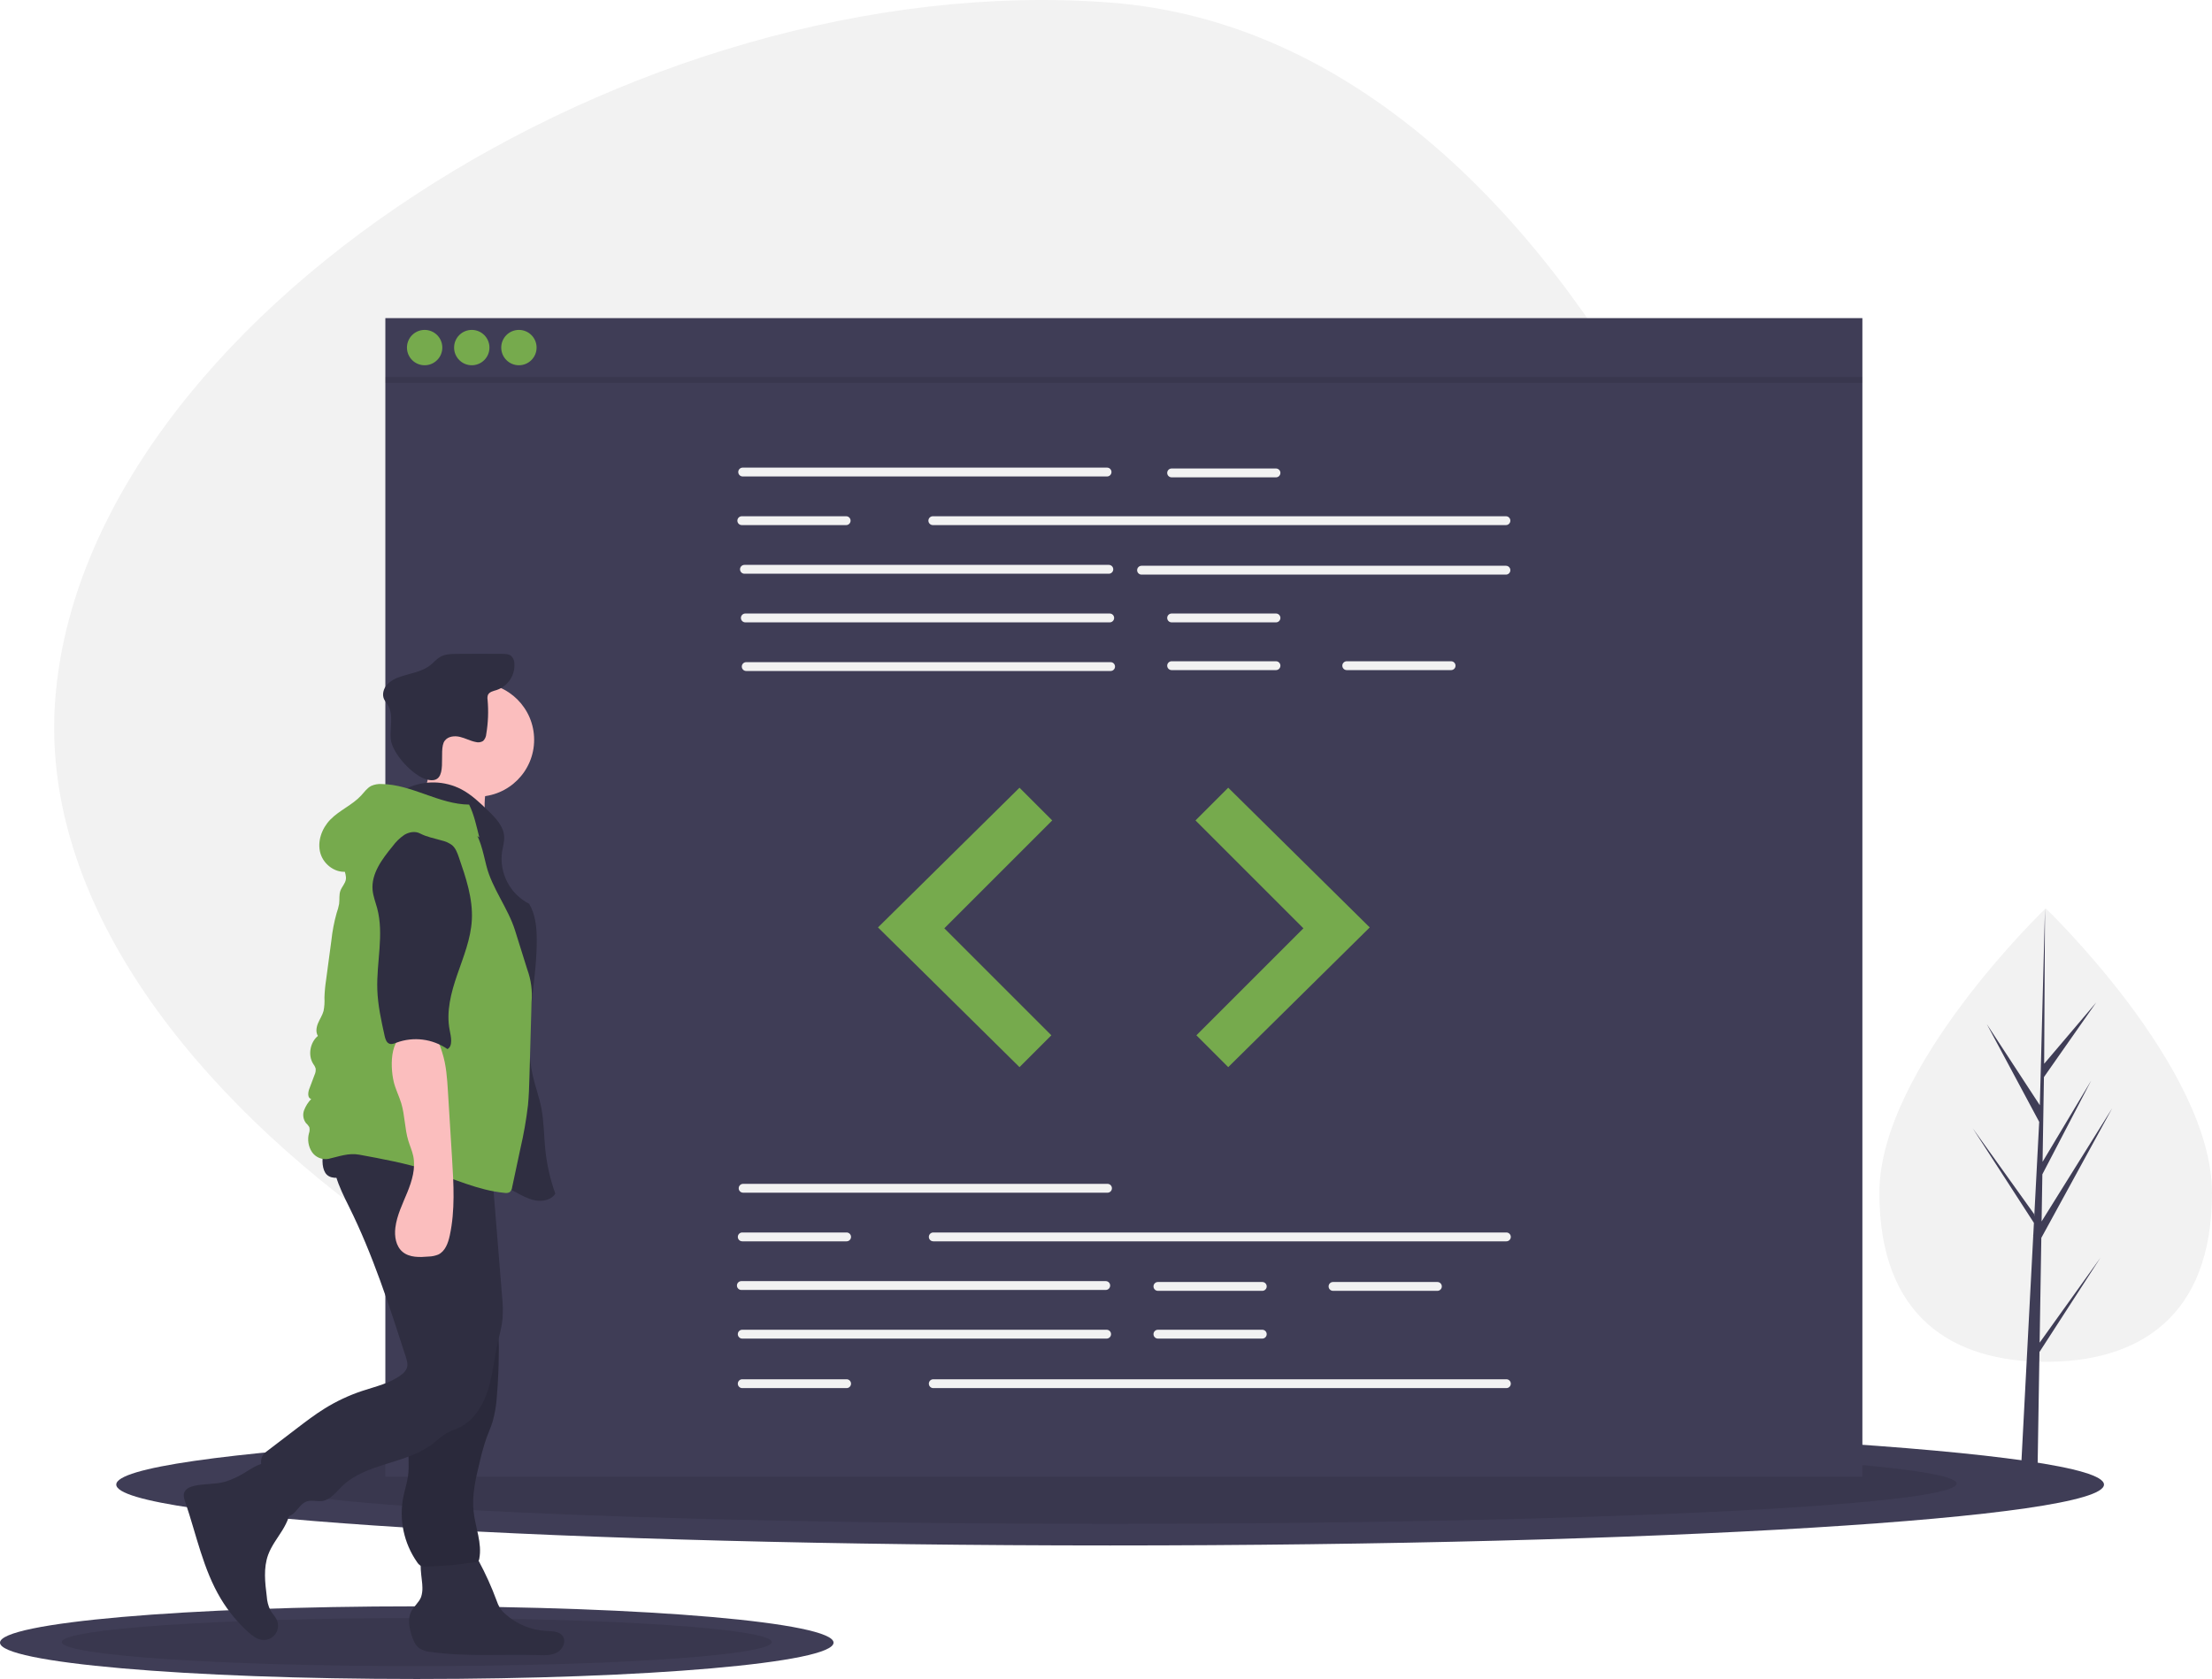
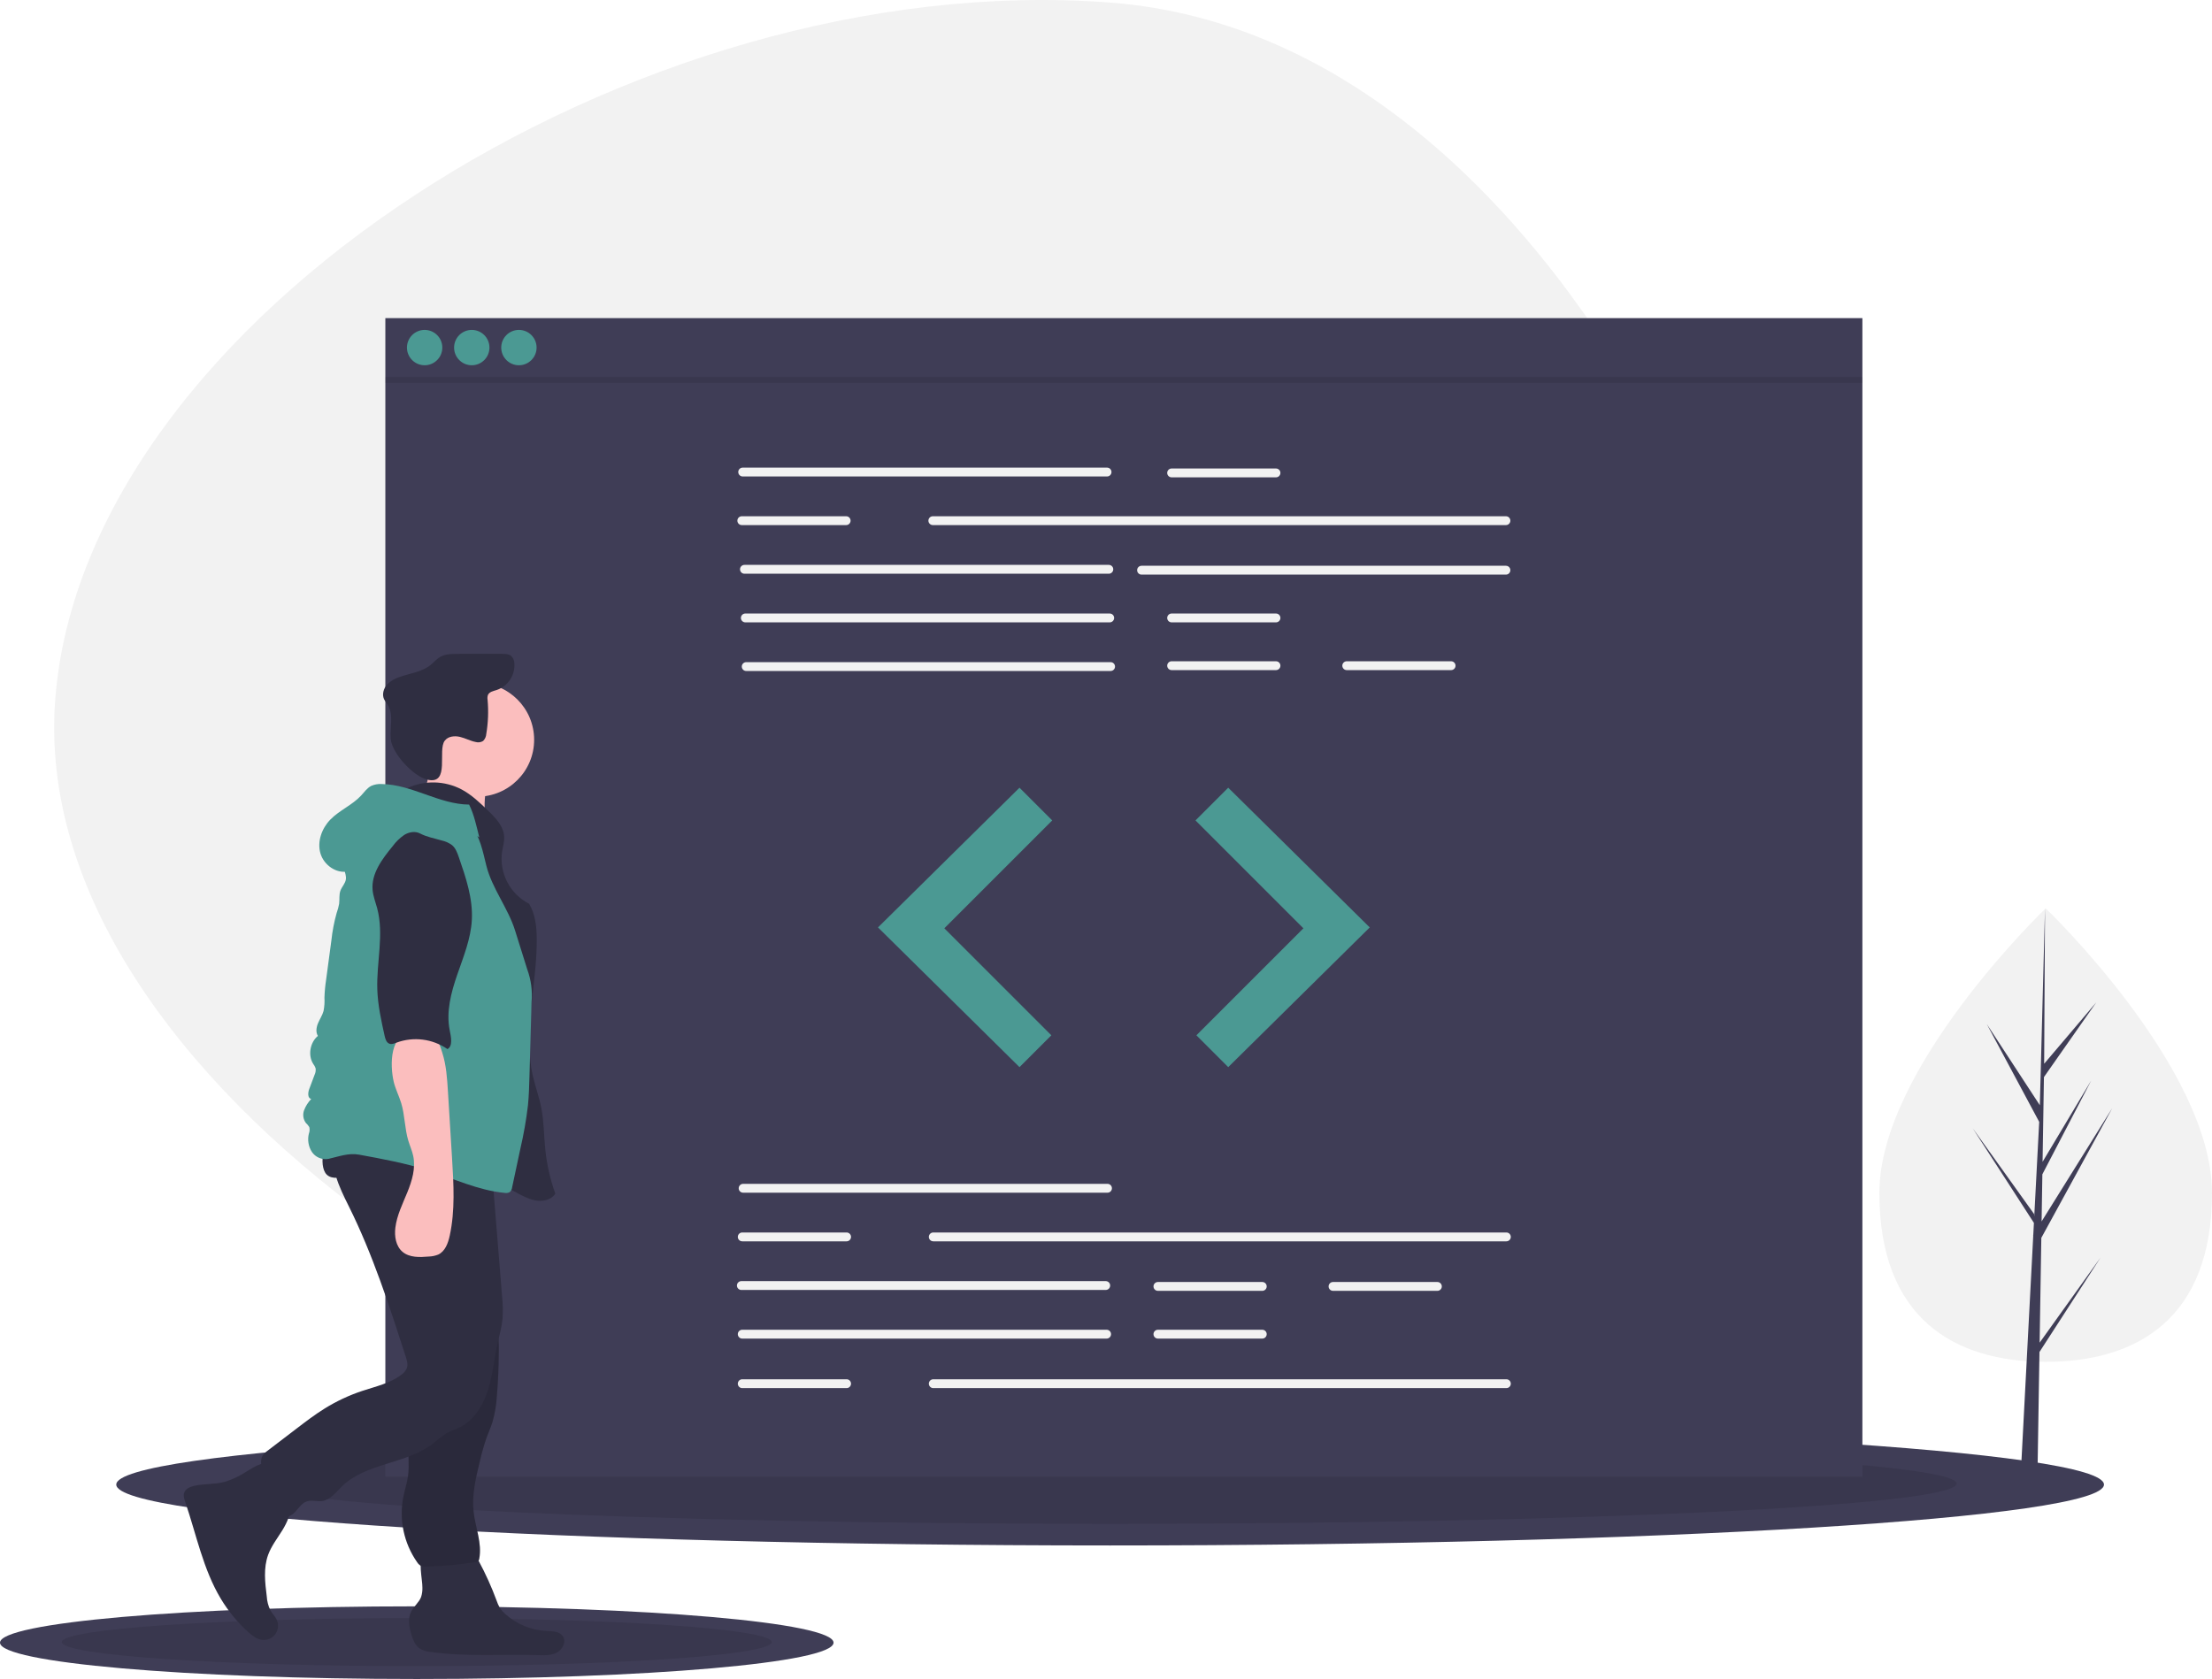
<svg xmlns="http://www.w3.org/2000/svg" id="a594ac37-6d44-4297-8862-1cbd9c01c0b7" data-name="Layer 1" width="1126.194" height="855" viewBox="0 0 1126.194 855">
  <path d="M581.768,778.438C339.369,759.991,50.297,572.172,65.014,378.781S359.7,5.358,602.099,23.805,984.031,403.667,969.314,597.058,824.166,796.885,581.768,778.438Z" transform="translate(-36.90323 -22.5)" fill="#f2f2f2" />
  <ellipse cx="565.194" cy="756" rx="506" ry="31" fill="#3f3d56" />
  <ellipse cx="565.194" cy="755.5" rx="431" ry="20.5" opacity="0.1" />
  <ellipse cx="212.194" cy="836.5" rx="212.194" ry="18.5" fill="#3f3d56" />
  <ellipse cx="212.194" cy="836.202" rx="180.742" ry="12.234" opacity="0.1" />
  <rect x="196.194" y="162" width="752" height="590" fill="#3f3d56" />
  <path d="M600.541,265.129H415.024a2.251,2.251,0,1,1,0-4.503H600.541a2.251,2.251,0,0,1,0,4.503Z" transform="translate(-36.90323 -22.5)" fill="#f2f2f2" />
  <path d="M803.62,289.895H511.835a2.251,2.251,0,0,1,0-4.503H803.62a2.251,2.251,0,1,1,0,4.503Z" transform="translate(-36.90323 -22.5)" fill="#f2f2f2" />
  <path d="M601.442,314.661H415.924a2.251,2.251,0,1,1,0-4.503H601.442a2.251,2.251,0,1,1,0,4.503Z" transform="translate(-36.90323 -22.5)" fill="#f2f2f2" />
  <path d="M803.62,315.111H618.102a2.251,2.251,0,0,1,0-4.503H803.62a2.251,2.251,0,1,1,0,4.503Z" transform="translate(-36.90323 -22.5)" fill="#f2f2f2" />
  <path d="M601.892,339.426H416.374a2.251,2.251,0,0,1,0-4.503H601.892a2.251,2.251,0,1,1,0,4.503Z" transform="translate(-36.90323 -22.5)" fill="#f2f2f2" />
  <path d="M602.342,364.192H416.825a2.251,2.251,0,0,1,0-4.503H602.342a2.251,2.251,0,1,1,0,4.503Z" transform="translate(-36.90323 -22.5)" fill="#f2f2f2" />
  <path d="M686.546,265.579H633.412a2.251,2.251,0,0,1,0-4.503h53.134a2.251,2.251,0,1,1,0,4.503Z" transform="translate(-36.90323 -22.5)" fill="#f2f2f2" />
  <path d="M686.546,339.426H633.412a2.251,2.251,0,0,1,0-4.503h53.134a2.251,2.251,0,1,1,0,4.503Z" transform="translate(-36.90323 -22.5)" fill="#f2f2f2" />
  <path d="M686.546,363.742H633.412a2.251,2.251,0,1,1,0-4.503h53.134a2.251,2.251,0,1,1,0,4.503Z" transform="translate(-36.90323 -22.5)" fill="#f2f2f2" />
  <path d="M775.702,363.742H722.569a2.251,2.251,0,0,1,0-4.503h53.134a2.251,2.251,0,1,1,0,4.503Z" transform="translate(-36.90323 -22.5)" fill="#f2f2f2" />
  <path d="M467.707,289.895H414.573a2.251,2.251,0,0,1,0-4.503h53.134a2.251,2.251,0,0,1,0,4.503Z" transform="translate(-36.90323 -22.5)" fill="#f2f2f2" />
  <path d="M600.766,629.861H415.249a2.251,2.251,0,0,1,0-4.503H600.766a2.251,2.251,0,0,1,0,4.503Z" transform="translate(-36.90323 -22.5)" fill="#f2f2f2" />
  <path d="M599.866,679.392H414.348a2.251,2.251,0,1,1,0-4.503H599.866a2.251,2.251,0,0,1,0,4.503Z" transform="translate(-36.90323 -22.5)" fill="#f2f2f2" />
  <path d="M600.316,704.158H414.798a2.251,2.251,0,1,1,0-4.503H600.316a2.251,2.251,0,1,1,0,4.503Z" transform="translate(-36.90323 -22.5)" fill="#f2f2f2" />
  <path d="M679.566,679.842H626.433a2.251,2.251,0,0,1,0-4.503h53.134a2.251,2.251,0,0,1,0,4.503Z" transform="translate(-36.90323 -22.5)" fill="#f2f2f2" />
  <path d="M679.566,704.158H626.433a2.251,2.251,0,0,1,0-4.503h53.134a2.251,2.251,0,1,1,0,4.503Z" transform="translate(-36.90323 -22.5)" fill="#f2f2f2" />
  <path d="M768.723,679.842H715.589a2.251,2.251,0,1,1,0-4.503h53.134a2.251,2.251,0,0,1,0,4.503Z" transform="translate(-36.90323 -22.5)" fill="#f2f2f2" />
  <path d="M803.845,654.626H512.06a2.251,2.251,0,0,1,0-4.503H803.845a2.251,2.251,0,0,1,0,4.503Z" transform="translate(-36.90323 -22.5)" fill="#f2f2f2" />
  <path d="M467.932,654.626H414.798a2.251,2.251,0,0,1,0-4.503H467.932a2.251,2.251,0,0,1,0,4.503Z" transform="translate(-36.90323 -22.5)" fill="#f2f2f2" />
  <path d="M803.845,729.374H512.06a2.251,2.251,0,1,1,0-4.503H803.845a2.251,2.251,0,0,1,0,4.503Z" transform="translate(-36.90323 -22.5)" fill="#f2f2f2" />
  <path d="M467.932,729.374H414.798a2.251,2.251,0,1,1,0-4.503H467.932a2.251,2.251,0,1,1,0,4.503Z" transform="translate(-36.90323 -22.5)" fill="#f2f2f2" />
-   <polygon points="519.06 401.13 447.014 472.275 519.06 543.42 535.27 527.21 480.786 472.725 535.72 417.79 519.06 401.13" fill="#76aa4d" />
-   <polygon points="625.327 401.13 697.373 472.275 625.327 543.42 609.117 527.21 663.602 472.725 608.667 417.79 625.327 401.13" fill="#76aa4d" />
-   <circle cx="216.194" cy="177" r="9" fill="#76aa4d" />
-   <circle cx="240.194" cy="177" r="9" fill="#76aa4d" />
-   <circle cx="264.194" cy="177" r="9" fill="#76aa4d" />
+   <polygon points="519.06 401.13 447.014 472.275 519.06 543.42 535.27 527.21 480.786 472.725 535.72 417.79 519.06 401.13" fill="#4b9993" />
+   <polygon points="625.327 401.13 697.373 472.275 625.327 543.42 609.117 527.21 663.602 472.725 608.667 417.79 625.327 401.13" fill="#4b9993" />
+   <circle cx="216.194" cy="177" r="9" fill="#4b9993" />
+   <circle cx="240.194" cy="177" r="9" fill="#4b9993" />
+   <circle cx="264.194" cy="177" r="9" fill="#4b9993" />
  <rect x="196.194" y="192" width="752" height="3" opacity="0.1" />
  <path d="M1163.097,629.954c0,63.771-37.911,86.038-84.676,86.038s-84.676-22.266-84.676-86.038,84.676-144.898,84.676-144.898S1163.097,566.182,1163.097,629.954Z" transform="translate(-36.90323 -22.5)" fill="#f2f2f2" />
  <polygon points="1038.433 683.736 1039.3 630.365 1075.391 564.338 1039.436 621.993 1039.826 597.995 1064.699 550.226 1039.929 591.645 1039.929 591.645 1040.63 548.484 1067.265 510.453 1040.74 541.697 1041.178 462.556 1038.425 567.325 1038.651 563.003 1011.571 521.552 1038.217 571.3 1035.694 619.503 1035.619 618.223 1004.4 574.602 1035.524 622.743 1035.209 628.771 1035.152 628.862 1035.178 629.357 1028.776 751.653 1037.329 751.653 1038.355 688.485 1069.404 640.461 1038.433 683.736" fill="#3f3d56" />
  <path d="M159.525,773.591a43.126,43.126,0,0,1-8.178,3.503c-5.079,1.387-10.507.878-15.637,2.063-2.1.485-4.386,1.499-5.054,3.549-.49,1.503.043,3.127.553,4.623,5.669,16.62,9.085,34.266,18.125,49.321a74.641,74.641,0,0,0,13.993,16.988c2.055,1.852,4.384,3.664,7.135,3.955a7.248,7.248,0,0,0,7.371-10.182c-.811-1.801-2.317-3.196-3.289-4.916a18.757,18.757,0,0,1-1.819-6.991c-.893-7.108-1.754-14.538.709-21.265,1.652-4.512,4.682-8.359,7.206-12.447s4.622-8.772,4.06-13.544c-.383-3.257-1.972-6.237-3.65-9.054-1.681-2.823-5.005-10.408-8.383-11.35C169.16,766.864,162.583,772.024,159.525,773.591Z" transform="translate(-36.90323 -22.5)" fill="#2f2e41" />
  <path d="M251.96,831a14.019,14.019,0,0,1-.663,4.745c-1.058,2.793-3.681,4.706-5.036,7.367-1.885,3.701-1.031,8.174.218,12.135.783,2.483,1.81,5.067,3.912,6.603a12.893,12.893,0,0,0,5.954,1.907c18.036,2.496,36.358,1.064,54.559,1.587,3.317.095,6.829.211,9.725-1.41s4.686-5.697,2.717-8.368c-1.769-2.399-5.265-2.376-8.242-2.518a33.912,33.912,0,0,1-20.913-8.615,15.112,15.112,0,0,1-2.933-3.377,20.753,20.753,0,0,1-1.534-3.518,156.799,156.799,0,0,0-9.084-20.119c-.979-1.815-2.087-3.705-3.906-4.676a10.323,10.323,0,0,0-4.239-.926c-4.536-.294-16.283-1.838-19.791,1.69C249.461,816.768,252.032,826.86,251.96,831Z" transform="translate(-36.90323 -22.5)" fill="#2f2e41" />
  <circle cx="242.971" cy="376.72" r="28.975" fill="#fbbebe" />
  <path d="M253.709,423.146c-1.723,4.614-4.647,8.947-8.9,11.43l40.075,8.175a42.453,42.453,0,0,1-.562-17.869,10.3,10.3,0,0,0,.24-4.409c-.754-2.907-4.026-4.307-6.955-4.974-7.314-1.667-13.782-2.561-20.579-5.792C254.95,413.263,255.241,419.045,253.709,423.146Z" transform="translate(-36.90323 -22.5)" fill="#fbbebe" />
  <path d="M244.474,423.727a31.338,31.338,0,0,1,27.313.714c5.138,2.707,9.392,6.794,13.572,10.826,3.853,3.717,7.962,7.972,8.236,13.319.132,2.59-.676,5.123-1.084,7.684a25.766,25.766,0,0,0,13.78,26.469c3.184,5.303,3.841,11.729,3.889,17.914.185,23.436-7.209,47.161-1.93,69.995,1.239,5.361,3.162,10.554,4.232,15.951,1.387,6.991,1.318,14.18,2.044,21.27a95.266,95.266,0,0,0,5.113,22.495c-1.744,2.774-5.374,3.837-8.642,3.613s-6.325-1.643-9.242-3.136c-14.123-7.227-27.059-16.757-41.687-22.9-9.678-4.064-19.987-6.595-29.376-11.288s-18.12-12.142-20.99-22.238c-1.241-4.365-1.318-8.965-1.385-13.503-.285-19.114-.55-38.436,3.61-57.094,3.669-16.454,10.741-32.194,12.284-48.981.502-5.464.513-11.314,3.566-15.873C232.091,432.52,241.409,430.851,244.474,423.727Z" transform="translate(-36.90323 -22.5)" fill="#2f2e41" />
  <path d="M263.395,399.629c1.707-2.227,5-2.531,7.728-1.872s5.243,2.064,7.997,2.599a4.675,4.675,0,0,0,3.743-.526,5.444,5.444,0,0,0,1.615-3.57,68.163,68.163,0,0,0,.671-17.38,5.147,5.147,0,0,1,.159-2.437c.682-1.643,2.763-2.035,4.462-2.562a13.316,13.316,0,0,0,9.013-13.633,5.421,5.421,0,0,0-1.657-3.741c-1.175-.958-2.82-1.016-4.336-1.029q-11.683-.094-23.367.006c-2.883.025-5.91.096-8.409,1.533-1.848,1.063-3.222,2.773-4.88,4.112-4.326,3.491-10.178,4.201-15.441,5.991a15.308,15.308,0,0,0-6.768,4.036c-1.75,2-2.592,4.973-1.493,7.393a26.252,26.252,0,0,0,1.887,2.904c3.105,4.964,1.038,11.403,1.501,17.24.579,7.288,11.365,19.112,18.679,20.836C266.308,422.311,259.486,404.414,263.395,399.629Z" transform="translate(-36.90323 -22.5)" fill="#2f2e41" />
  <path d="M247.037,719.183c.745,5.322,1.701,10.662,1.445,16.029-.357,7.494-3.059,14.714-3.559,22.199-.373,5.591.49,11.242-.287,16.791-.497,3.553-1.656,6.978-2.373,10.494a43.395,43.395,0,0,0,6.973,33.265,5.448,5.448,0,0,0,2.023,1.961,5.714,5.714,0,0,0,2.508.332,179.947,179.947,0,0,0,25.17-2.287,2.414,2.414,0,0,0,1.616-.713,2.266,2.266,0,0,0,.351-.954c1.544-7.936-1.977-15.893-2.872-23.928-.956-8.58,1.103-17.177,3.146-25.565a113.548,113.548,0,0,1,3.467-12.228c.988-2.697,2.181-5.321,3.037-8.063a61.46,61.46,0,0,0,2.202-13.203q.892-10.575.945-21.199a88.958,88.958,0,0,0-1.665-20.01c-1.878-8.338-5.724-16.081-9.536-23.73a15.029,15.029,0,0,0-5.618,2.67,125.38,125.38,0,0,1-15.35,8.481c-3.567,1.657-10.522,2.833-12.786,6.286-2.232,3.405-.792,10.351-.621,14.106Q245.694,709.584,247.037,719.183Z" transform="translate(-36.90323 -22.5)" fill="#2f2e41" />
  <path d="M247.037,719.183c.745,5.322,1.701,10.662,1.445,16.029-.357,7.494-3.059,14.714-3.559,22.199-.373,5.591.49,11.242-.287,16.791-.497,3.553-1.656,6.978-2.373,10.494a43.395,43.395,0,0,0,6.973,33.265,5.448,5.448,0,0,0,2.023,1.961,5.714,5.714,0,0,0,2.508.332,179.947,179.947,0,0,0,25.17-2.287,2.414,2.414,0,0,0,1.616-.713,2.266,2.266,0,0,0,.351-.954c1.544-7.936-1.977-15.893-2.872-23.928-.956-8.58,1.103-17.177,3.146-25.565a113.548,113.548,0,0,1,3.467-12.228c.988-2.697,2.181-5.321,3.037-8.063a61.46,61.46,0,0,0,2.202-13.203q.892-10.575.945-21.199a88.958,88.958,0,0,0-1.665-20.01c-1.878-8.338-5.724-16.081-9.536-23.73a15.029,15.029,0,0,0-5.618,2.67,125.38,125.38,0,0,1-15.35,8.481c-3.567,1.657-10.522,2.833-12.786,6.286-2.232,3.405-.792,10.351-.621,14.106Q245.694,709.584,247.037,719.183Z" transform="translate(-36.90323 -22.5)" opacity="0.1" />
  <path d="M207.864,605.518c-3.848,10.359,1.808,21.554,6.722,31.452,12.106,24.386,20.513,50.407,28.874,76.317.626,1.941,1.252,4.058.554,5.974a7.825,7.825,0,0,1-2.822,3.347c-5.765,4.379-13.107,5.939-19.975,8.23a90.184,90.184,0,0,0-18.943,8.88c-4.977,3.084-9.639,6.644-14.292,10.197l-14.812,11.312a9.903,9.903,0,0,0-2.476,2.397c-1.429,2.241-.843,5.167-.132,7.728a131.432,131.432,0,0,0,7.252,19.792,6.911,6.911,0,0,0,2.63,3.447c2.312,1.242,5.14-.405,6.905-2.347s3.292-4.359,5.781-5.193c2.486-.833,5.222.176,7.818-.189,4.199-.589,6.986-4.457,10.013-7.426,12.365-12.131,33.01-11.251,46.612-21.977a59.228,59.228,0,0,1,6.231-4.868c2.3-1.359,4.907-2.105,7.293-3.307,7.257-3.654,11.819-11.209,14.262-18.957s3.141-15.928,4.897-23.861c.908-4.101,2.103-8.158,2.507-12.338a66.094,66.094,0,0,0-.253-11.666L287.604,621.748c-.4-4.943-.8-9.892-1.576-14.791-14.577.521-29.143,1.108-43.728,1.28C230.695,608.374,218.876,609.186,207.864,605.518Z" transform="translate(-36.90323 -22.5)" fill="#2f2e41" />
  <path d="M202.506,619.721c1.977,3.18,6.79,3.114,10.104,1.371s5.889-4.673,9.211-6.401c4.464-2.323,9.746-2.235,14.776-2.093,7.964.225,16.025.464,23.687,2.647,7.925,2.257,15.64,6.603,23.834,5.736,1.426-.151,2.985-.56,3.761-1.766a5.544,5.544,0,0,0,.62-2.836l.268-7.159a6.464,6.464,0,0,0-.57-3.625,6.082,6.082,0,0,0-2.716-2.079c-11.663-5.646-24.965-6.697-37.915-7.141q-9.875-.338-19.757-.278c-5.591.034-12.303-.775-17.739.719C202.774,598.82,198.805,613.769,202.506,619.721Z" transform="translate(-36.90323 -22.5)" fill="#2f2e41" />
-   <path d="M275.742,432.226c-15.282-.135-29.131-10.223-44.412-10.468a11.514,11.514,0,0,0-5.393.93c-2.129,1.073-3.529,3.147-5.147,4.898-4.518,4.893-11.061,7.505-15.703,12.281-4.352,4.478-6.773,11.15-5.055,17.153s8.204,10.608,14.279,9.165A36.801,36.801,0,0,1,228.65,446.706a72.887,72.887,0,0,1,11.205-5.882c6.868-3.112,14.548-6.283,21.718-3.95a30.638,30.638,0,0,1,7.409,4.04l11.954,8.03C279.543,443.45,278.29,437.288,275.742,432.226Z" transform="translate(-36.90323 -22.5)" fill="#76aa4d" />
-   <path d="M212.552,460.874c-2.029,2.532.894,6.2.447,9.413-.297,2.135-2.054,3.765-2.786,5.793-.758,2.1-.356,4.427-.643,6.641a28.489,28.489,0,0,1-1.275,4.73,84.975,84.975,0,0,0-2.686,14.026l-2.675,19.976a75.681,75.681,0,0,0-.846,9.078,27.107,27.107,0,0,1-.452,6.787c-.592,2.183-1.904,4.093-2.786,6.175s-1.291,4.602-.099,6.524c-3.991,3.325-5.178,9.854-2.387,14.235a7.899,7.899,0,0,1,1.23,2.265,5.82,5.82,0,0,1-.542,3.34l-2.705,7.207c-.692,1.845-.911,4.653,1.014,5.074a17.006,17.006,0,0,0-3.651,5.767,6.866,6.866,0,0,0,.972,6.506,8.289,8.289,0,0,1,1.694,2.056,5.473,5.473,0,0,1-.196,3.243,11.906,11.906,0,0,0,1.473,9.333,8.371,8.371,0,0,0,8.418,3.609c5.41-1.22,10.272-3.147,15.728-2.146,11.746,2.155,23.53,4.32,34.906,7.952,12.984,4.145,25.556,10.224,39.126,11.5a3.798,3.798,0,0,0,2.617-.407,3.931,3.931,0,0,0,1.21-2.488q2.097-9.832,4.194-19.665a202.363,202.363,0,0,0,3.855-22.028c.477-4.781.614-9.589.749-14.392l1.081-38.231a38.197,38.197,0,0,0-2.2-16.62l-6.217-19.848c-3.548-11.327-11.688-21.371-14.586-32.882-1.834-7.285-3.189-15.103-8.108-20.781-7.012-8.095-19.145-9.354-29.764-7.962-4.797.629-9.636,1.714-13.785,4.202-4.798,2.877-8.333,7.409-11.753,11.836C218.305,454.343,215.436,457.276,212.552,460.874Z" transform="translate(-36.90323 -22.5)" fill="#76aa4d" />
+   <path d="M275.742,432.226c-15.282-.135-29.131-10.223-44.412-10.468a11.514,11.514,0,0,0-5.393.93c-2.129,1.073-3.529,3.147-5.147,4.898-4.518,4.893-11.061,7.505-15.703,12.281-4.352,4.478-6.773,11.15-5.055,17.153s8.204,10.608,14.279,9.165A36.801,36.801,0,0,1,228.65,446.706a72.887,72.887,0,0,1,11.205-5.882c6.868-3.112,14.548-6.283,21.718-3.95a30.638,30.638,0,0,1,7.409,4.04l11.954,8.03C279.543,443.45,278.29,437.288,275.742,432.226Z" transform="translate(-36.90323 -22.5)" fill="#4b9993" />
+   <path d="M212.552,460.874c-2.029,2.532.894,6.2.447,9.413-.297,2.135-2.054,3.765-2.786,5.793-.758,2.1-.356,4.427-.643,6.641a28.489,28.489,0,0,1-1.275,4.73,84.975,84.975,0,0,0-2.686,14.026l-2.675,19.976a75.681,75.681,0,0,0-.846,9.078,27.107,27.107,0,0,1-.452,6.787c-.592,2.183-1.904,4.093-2.786,6.175s-1.291,4.602-.099,6.524c-3.991,3.325-5.178,9.854-2.387,14.235a7.899,7.899,0,0,1,1.23,2.265,5.82,5.82,0,0,1-.542,3.34l-2.705,7.207c-.692,1.845-.911,4.653,1.014,5.074a17.006,17.006,0,0,0-3.651,5.767,6.866,6.866,0,0,0,.972,6.506,8.289,8.289,0,0,1,1.694,2.056,5.473,5.473,0,0,1-.196,3.243,11.906,11.906,0,0,0,1.473,9.333,8.371,8.371,0,0,0,8.418,3.609c5.41-1.22,10.272-3.147,15.728-2.146,11.746,2.155,23.53,4.32,34.906,7.952,12.984,4.145,25.556,10.224,39.126,11.5a3.798,3.798,0,0,0,2.617-.407,3.931,3.931,0,0,0,1.21-2.488q2.097-9.832,4.194-19.665a202.363,202.363,0,0,0,3.855-22.028c.477-4.781.614-9.589.749-14.392l1.081-38.231a38.197,38.197,0,0,0-2.2-16.62l-6.217-19.848c-3.548-11.327-11.688-21.371-14.586-32.882-1.834-7.285-3.189-15.103-8.108-20.781-7.012-8.095-19.145-9.354-29.764-7.962-4.797.629-9.636,1.714-13.785,4.202-4.798,2.877-8.333,7.409-11.753,11.836C218.305,454.343,215.436,457.276,212.552,460.874Z" transform="translate(-36.90323 -22.5)" fill="#4b9993" />
  <path d="M237.347,573.323c.875,3.773,2.712,7.251,3.837,10.957,1.884,6.209,1.724,12.896,3.605,19.106.789,2.606,1.933,5.109,2.5,7.773,1.321,6.211-.608,12.636-3.003,18.516s-5.313,11.678-6.091,17.98c-.548,4.438.239,9.45,3.66,12.331,3.552,2.99,8.713,2.788,13.339,2.39a14.016,14.016,0,0,0,4.841-1.008c3.538-1.674,5.028-5.86,5.855-9.685,2.771-12.819,1.98-26.106,1.174-39.197l-2.106-34.234c-.405-6.591-.84-13.318-2.871-19.646-.739-2.302-2.026-6.954-4.129-8.424-2.083-1.456-8.03-1.521-10.609-1.642C235.251,547.97,235.387,564.856,237.347,573.323Z" transform="translate(-36.90323 -22.5)" fill="#fbbebe" />
  <path d="M250.751,446.923c-2.471-1.294-5.584-.736-7.972.704a24.568,24.568,0,0,0-5.972,5.798c-5.339,6.517-10.991,13.995-10.199,22.382.297,3.145,1.501,6.121,2.317,9.172,3.579,13.38-.379,27.53.075,41.373.262,7.999,2.003,15.866,3.736,23.679.354,1.595.92,3.44,2.463,3.977,1.159.403,2.41-.115,3.557-.551A28.371,28.371,0,0,1,264.721,556.731c2.865-1.529,1.791-6.363,1.149-9.546-1.908-9.458.682-19.214,3.828-28.335s6.911-18.23,7.432-27.865c.591-10.916-3.029-21.571-6.6-31.903-.779-2.255-1.631-4.62-3.439-6.178a13.665,13.665,0,0,0-5.203-2.377C258.096,449.406,254.255,448.758,250.751,446.923Z" transform="translate(-36.90323 -22.5)" fill="#2f2e41" />
</svg>
